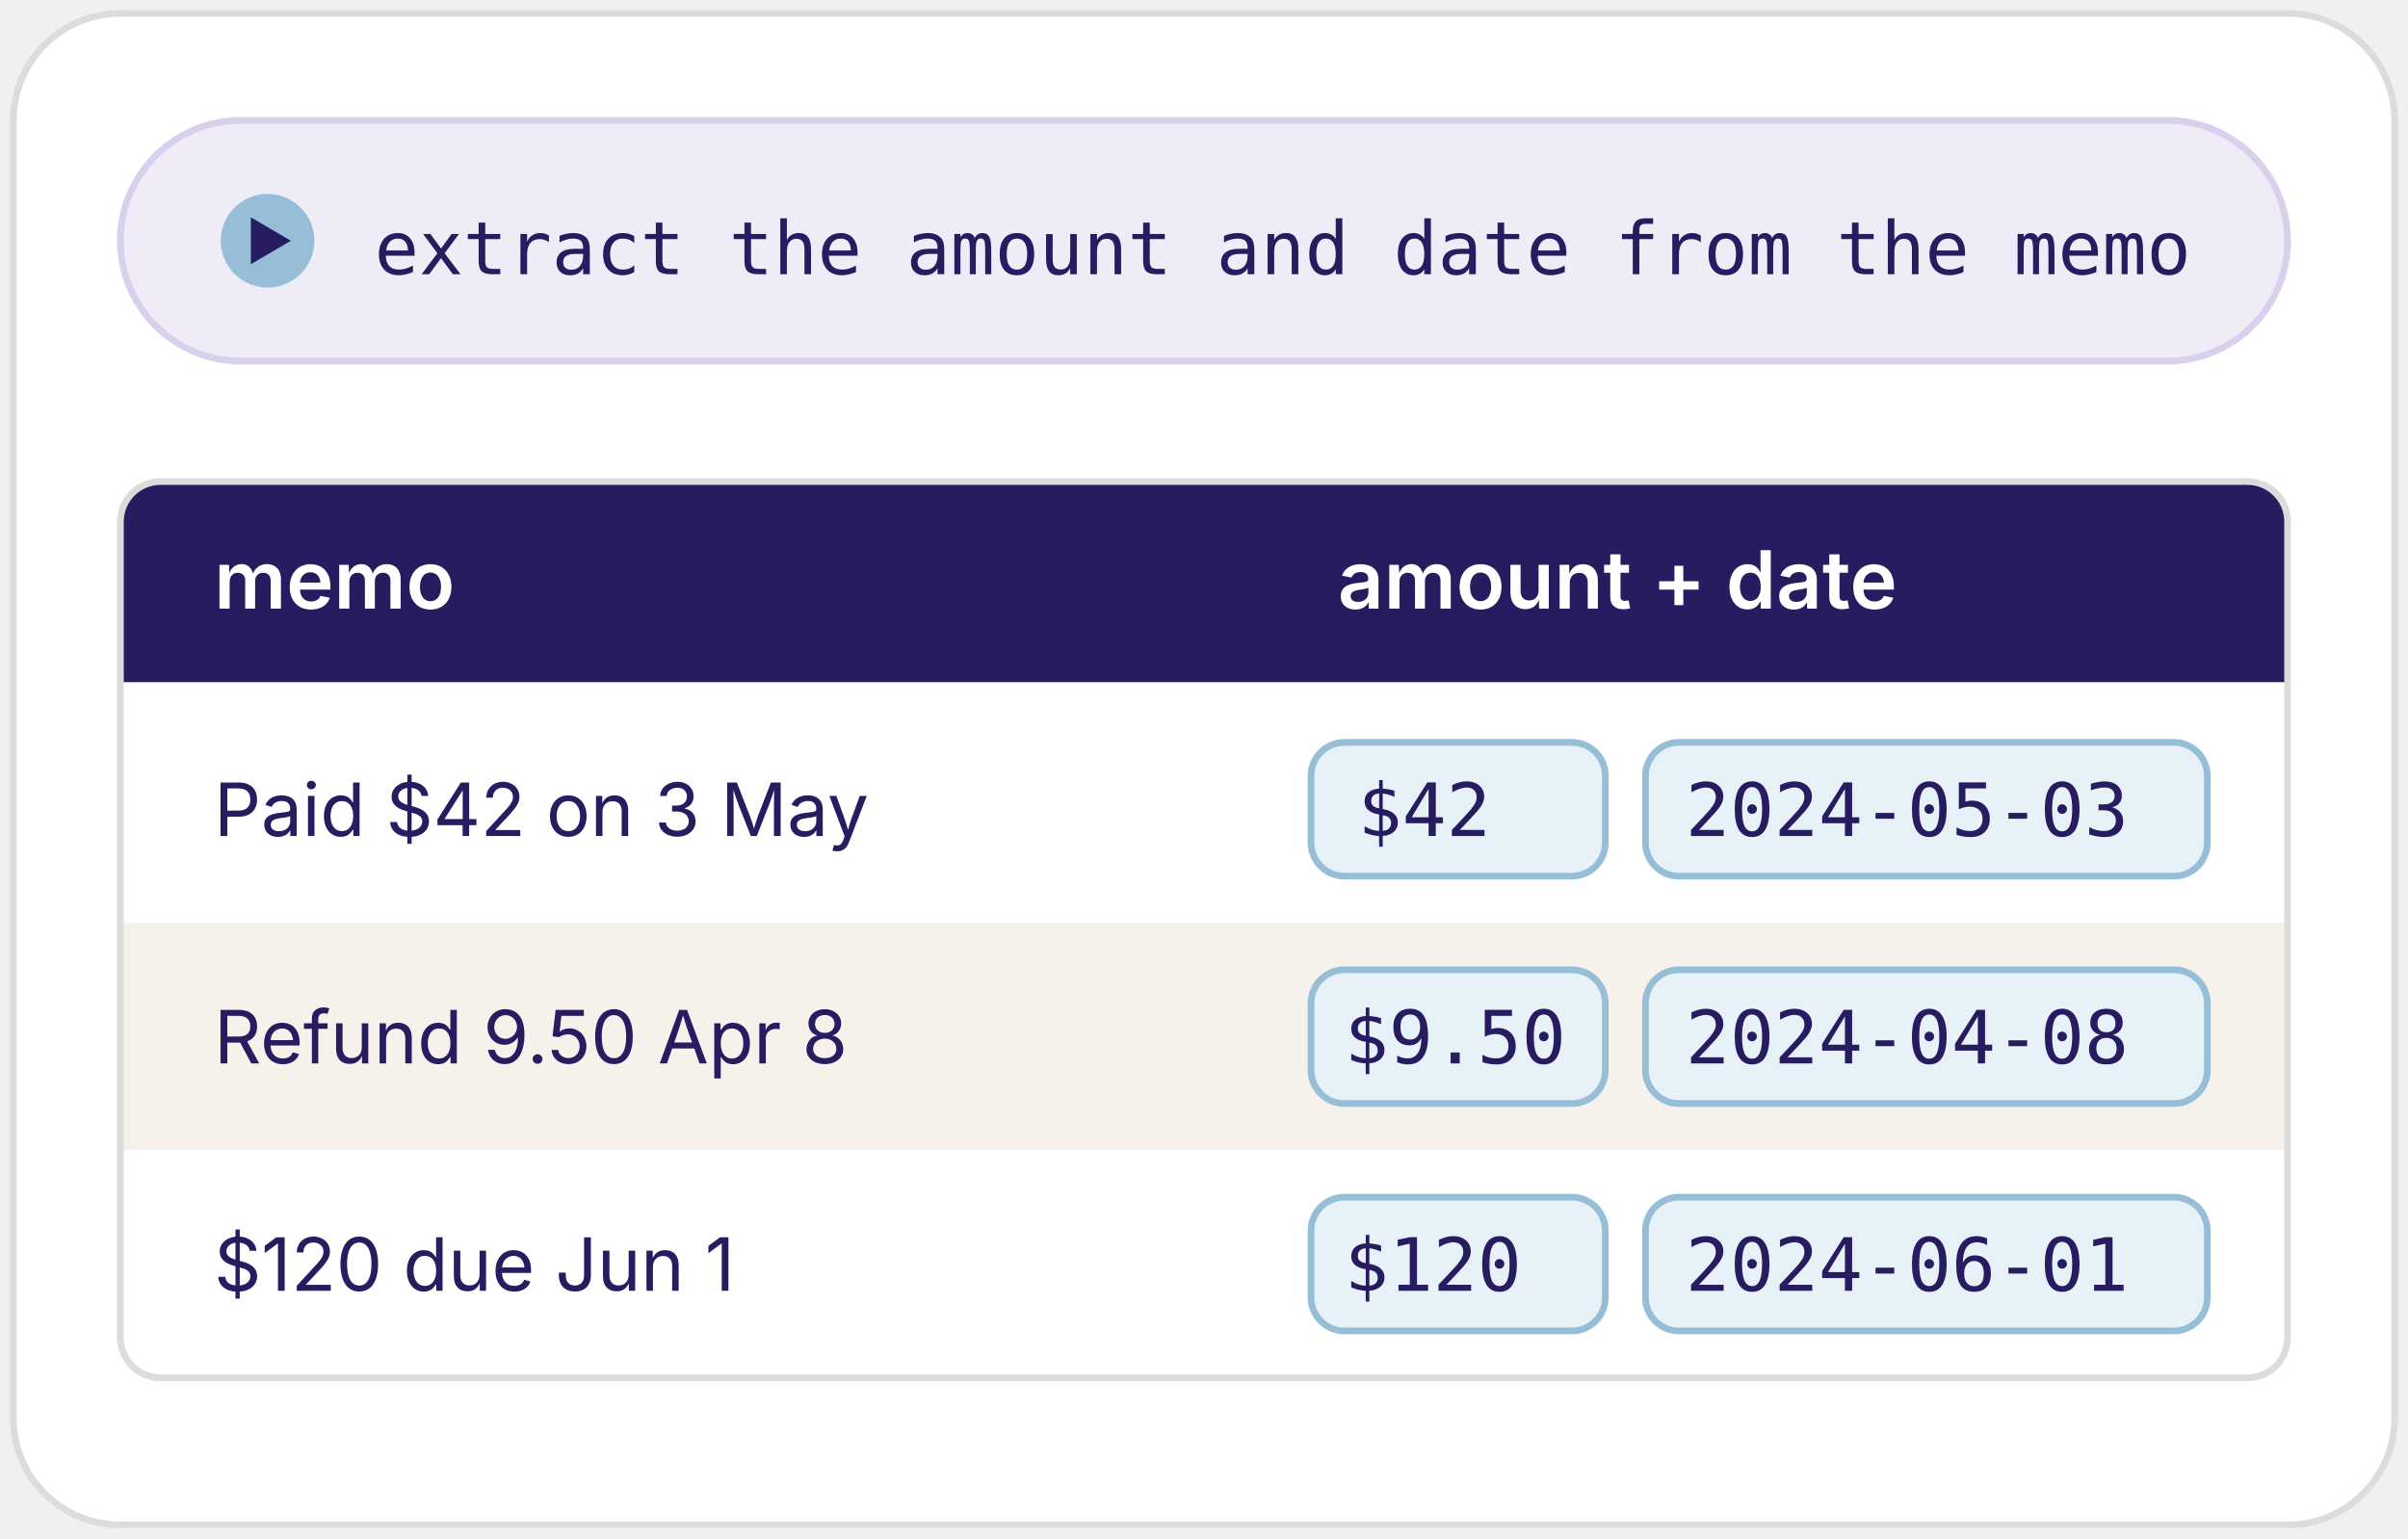
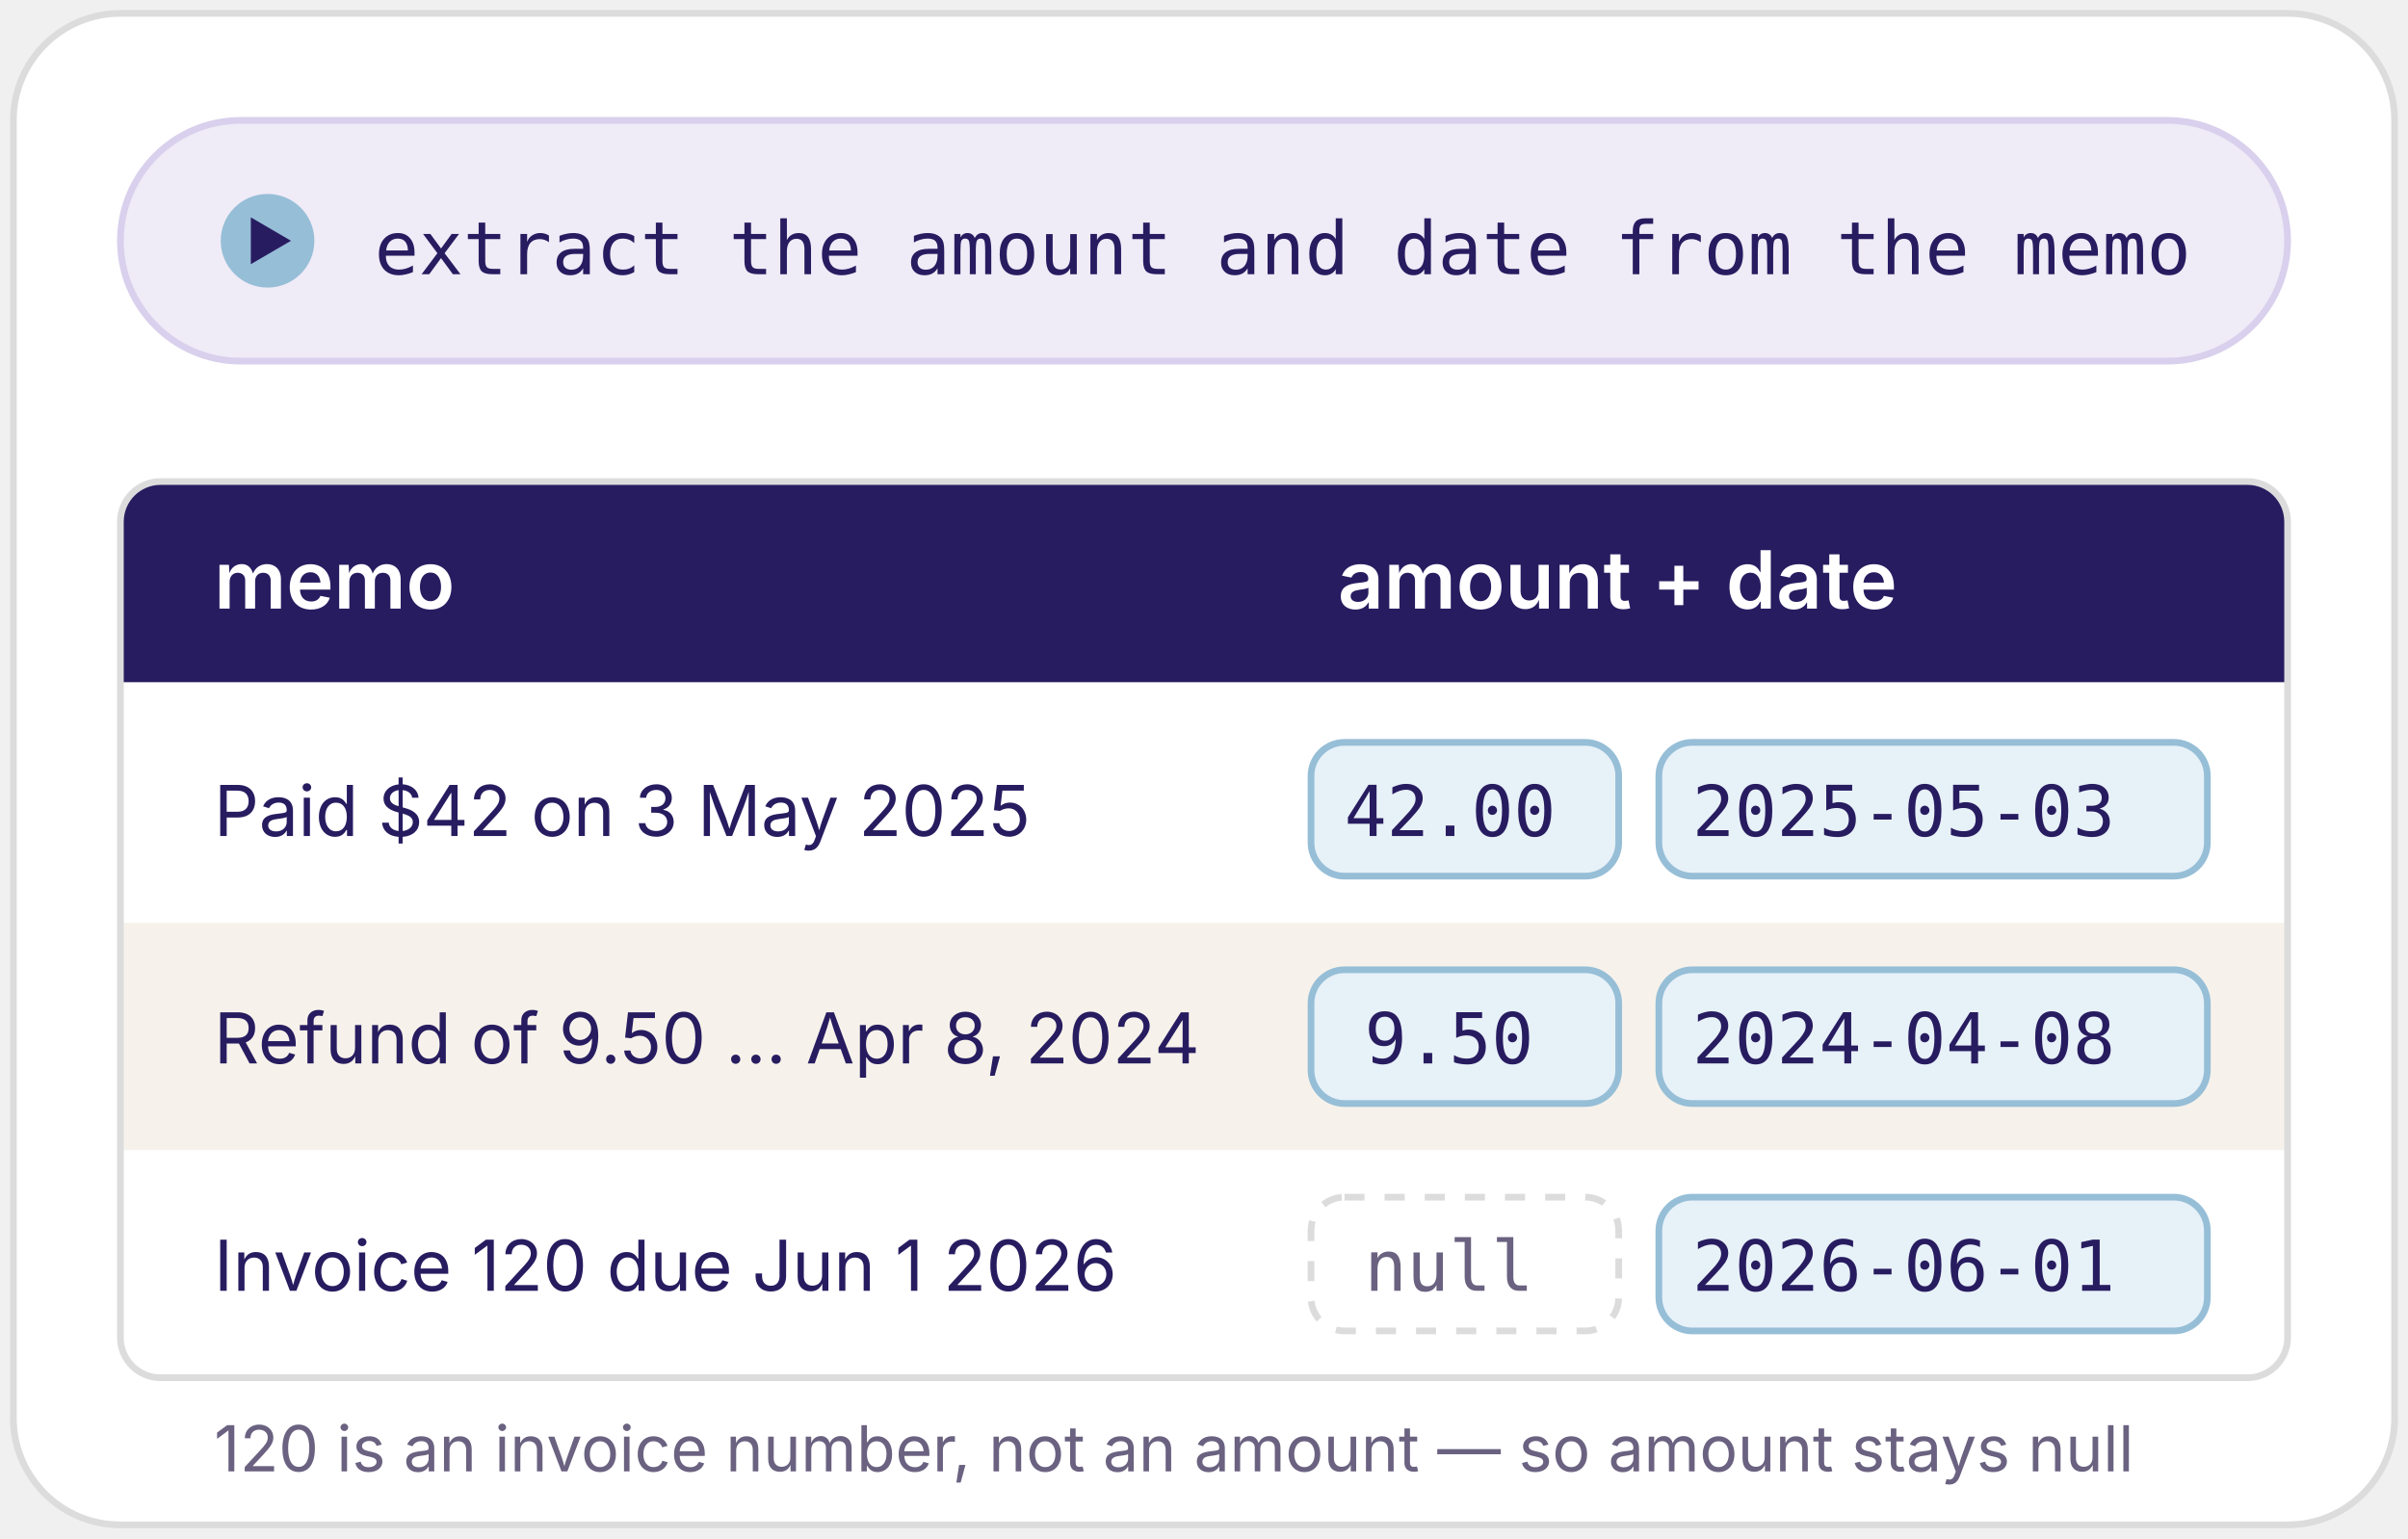
<svg xmlns="http://www.w3.org/2000/svg" viewBox="0 0 360 230" width="360" height="230" font-family="Inter, ui-sans-serif, system-ui, sans-serif">
  <rect x="2" y="2" width="356" height="226" rx="16" fill="#FFFFFF" stroke="#DCDCDC" />
  <rect x="18" y="18" width="324" height="36" rx="18" fill="#EFEBF7" stroke="#D8D0EC" />
  <circle cx="40" cy="36" r="7" fill="#96BED7" />
  <path d="M37.5 32.5 L43.5 36 L37.5 39.5 Z" fill="#281C60" />
  <text x="56" y="41" font-family="JetBrains Mono, ui-monospace, monospace" font-size="11" fill="#281C60">extract the amount and date from the memo</text>
  <g>
    <path d="M18 78 q0 -6 6 -6 h312 q6 0 6 6 v24 h-324 Z" fill="#281C60" />
    <text x="32" y="91" font-size="12" font-weight="600" fill="#FFFFFF">memo</text>
    <text x="200" y="91" font-size="12" font-weight="600" fill="#FFFFFF">amount + date</text>
-     <g font-size="11" fill="#281C60">
+     <g font-size="10.5" fill="#281C60">
      <rect x="18" y="104" width="324" height="34" fill="#FFFFFF" />
      <rect x="18" y="138" width="324" height="34" fill="#F6F2EB" />
      <rect x="18" y="172" width="324" height="34" fill="#FFFFFF" />
-       <text x="32" y="125">Paid $42 on 3 May</text>
-       <rect x="196" y="111" width="44" height="20" rx="5" fill="#E7F1F8" stroke="#96BED7" />
-       <text x="203" y="125" font-family="JetBrains Mono, ui-monospace, monospace">$42</text>
-       <rect x="246" y="111" width="84" height="20" rx="5" fill="#E7F1F8" stroke="#96BED7" />
-       <text x="252" y="125" font-family="JetBrains Mono, ui-monospace, monospace">2024-05-03</text>
-       <text x="32" y="159">Refund 9.50 Apr 8</text>
-       <rect x="196" y="145" width="44" height="20" rx="5" fill="#E7F1F8" stroke="#96BED7" />
-       <text x="201" y="159" font-family="JetBrains Mono, ui-monospace, monospace">$9.50</text>
-       <rect x="246" y="145" width="84" height="20" rx="5" fill="#E7F1F8" stroke="#96BED7" />
-       <text x="252" y="159" font-family="JetBrains Mono, ui-monospace, monospace">2024-04-08</text>
-       <text x="32" y="193">$120 due Jun 1</text>
-       <rect x="196" y="179" width="44" height="20" rx="5" fill="#E7F1F8" stroke="#96BED7" />
-       <text x="201" y="193" font-family="JetBrains Mono, ui-monospace, monospace">$120</text>
-       <rect x="246" y="179" width="84" height="20" rx="5" fill="#E7F1F8" stroke="#96BED7" />
-       <text x="252" y="193" font-family="JetBrains Mono, ui-monospace, monospace">2024-06-01</text>
+       <text x="32" y="125">Paid $42 on 3 May 2025</text>
+       <rect x="196" y="111" width="46" height="20" rx="5" fill="#E7F1F8" stroke="#96BED7" />
+       <text x="201" y="125" font-family="JetBrains Mono, ui-monospace, monospace">42.00</text>
+       <rect x="248" y="111" width="82" height="20" rx="5" fill="#E7F1F8" stroke="#96BED7" />
+       <text x="253" y="125" font-family="JetBrains Mono, ui-monospace, monospace">2025-05-03</text>
+       <text x="32" y="159">Refund of 9.50 … Apr 8, 2024</text>
+       <rect x="196" y="145" width="46" height="20" rx="5" fill="#E7F1F8" stroke="#96BED7" />
+       <text x="204" y="159" font-family="JetBrains Mono, ui-monospace, monospace">9.50</text>
+       <rect x="248" y="145" width="82" height="20" rx="5" fill="#E7F1F8" stroke="#96BED7" />
+       <text x="253" y="159" font-family="JetBrains Mono, ui-monospace, monospace">2024-04-08</text>
+       <text x="32" y="193">Invoice 120 due Jun 1 2026</text>
+       <rect x="196" y="179" width="46" height="20" rx="5" fill="#FFFFFF" stroke="#DCDCDC" stroke-dasharray="3 3" />
+       <text x="204" y="193" font-family="JetBrains Mono, ui-monospace, monospace" fill="#6A6280">null</text>
+       <rect x="248" y="179" width="82" height="20" rx="5" fill="#E7F1F8" stroke="#96BED7" />
+       <text x="253" y="193" font-family="JetBrains Mono, ui-monospace, monospace">2026-06-01</text>
    </g>
    <rect x="18" y="72" width="324" height="134" rx="6" fill="none" stroke="#DCDCDC" />
  </g>
+   <text x="32" y="220" font-size="9.5" fill="#6A6280">120 is an invoice number, not an amount — so amount stays null</text>
</svg>
